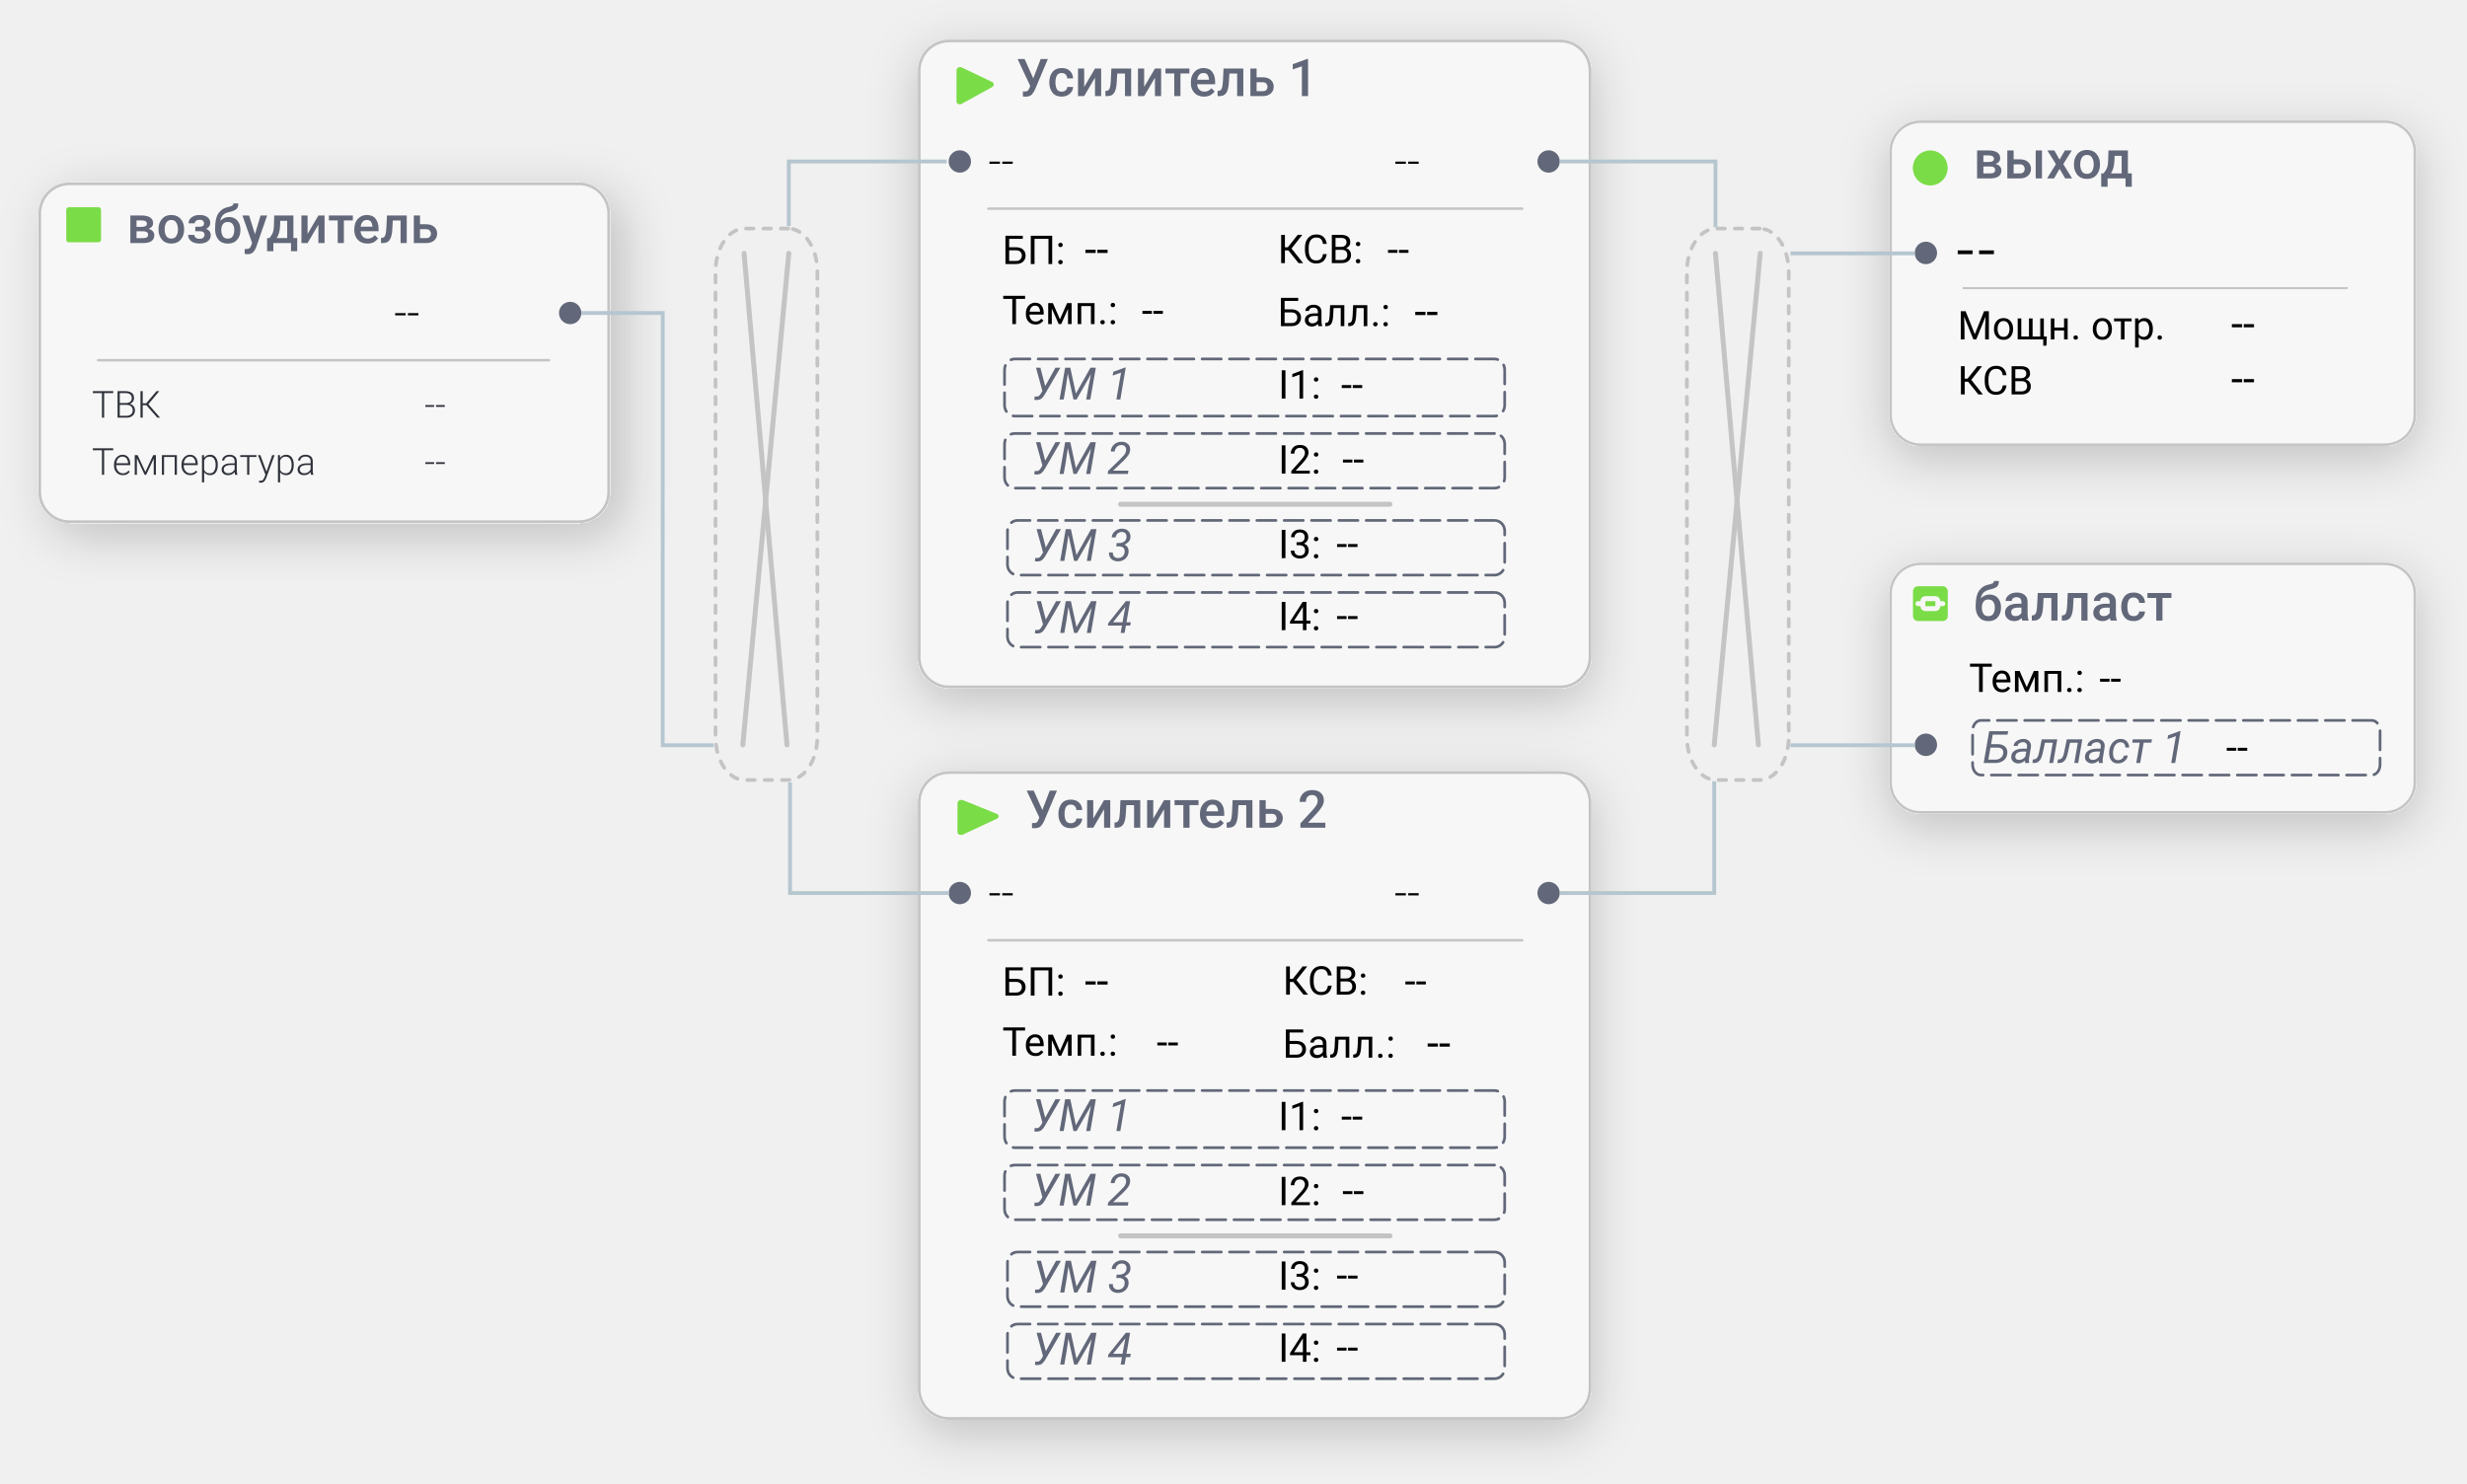
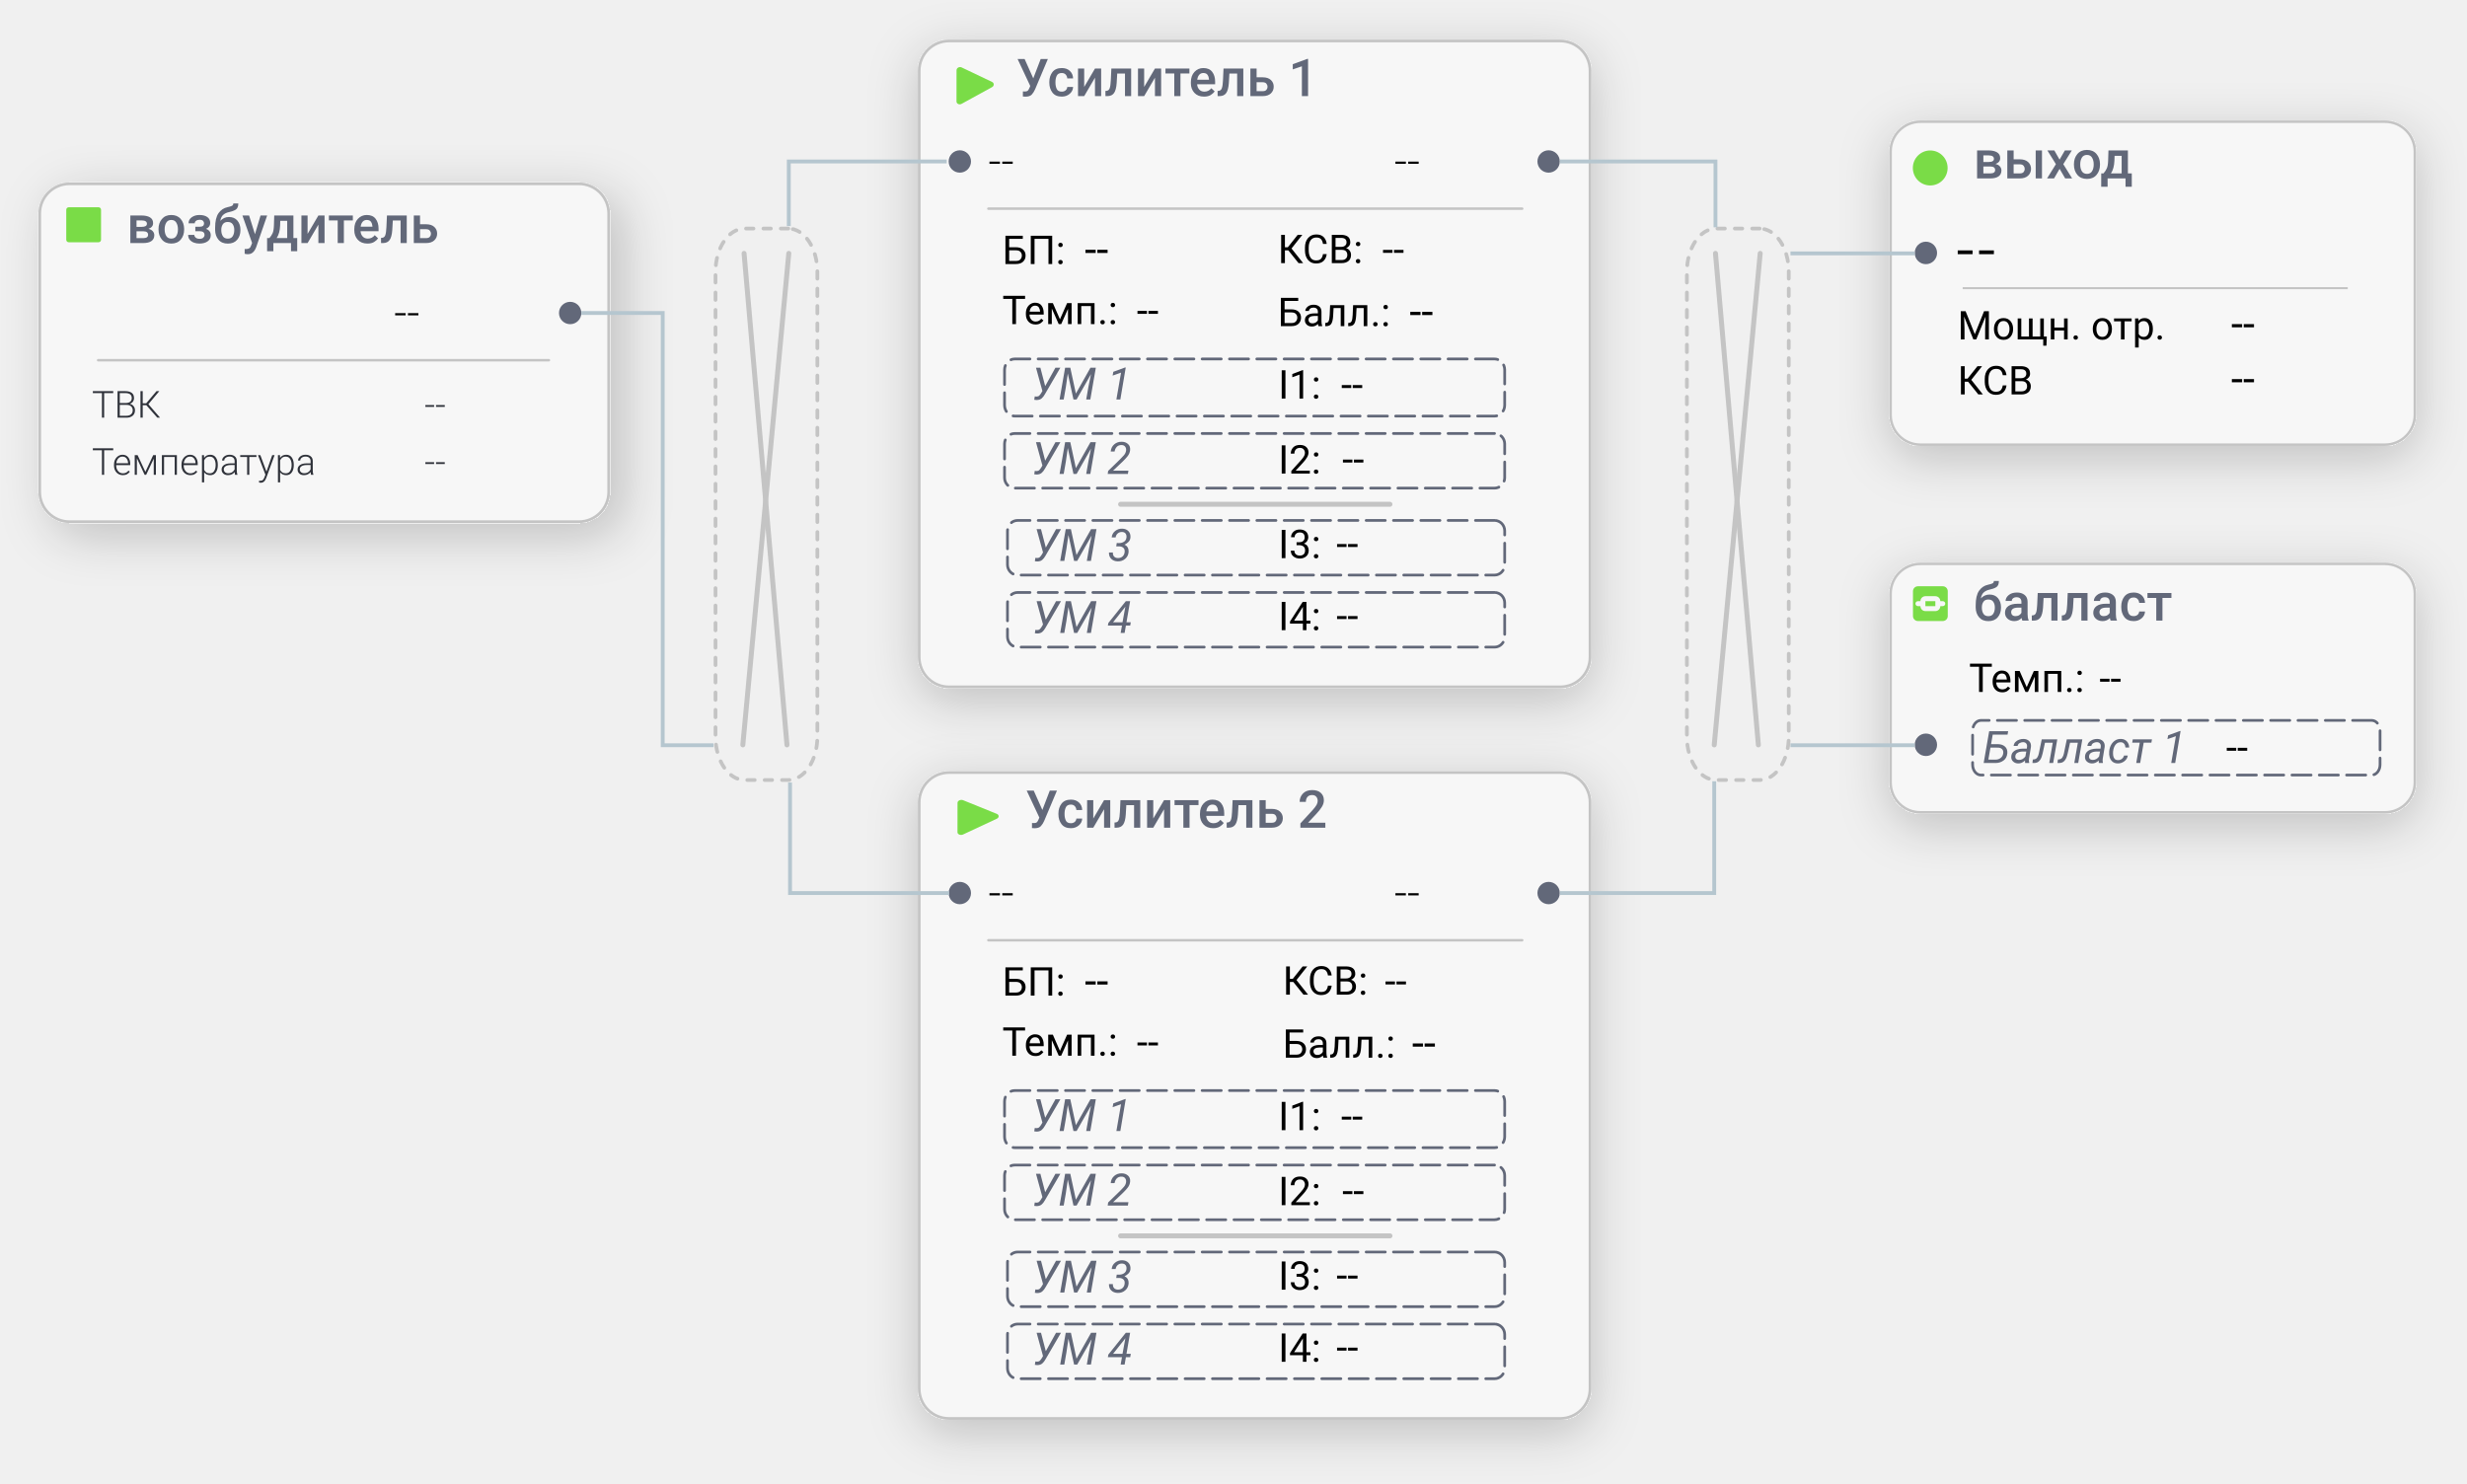
<svg xmlns="http://www.w3.org/2000/svg" xmlns:xlink="http://www.w3.org/1999/xlink" id="svg74" fill="none" version="1.1" viewBox="0 0 993 597">
  <defs>
    <path id="rect18" fill="#fff" fill-opacity=".01" d="M0 0H246.32V23H0z" />
  </defs>
  <g id="layer_1">
    <g id="exiter">
      <g id="Rectangle 12" filter="url(#filter0_d_214_293)">
        <rect id="rect1" width="229" height="136" x="16" y="74" fill="#F7F7F7" rx="12" />
        <rect id="rect2" width="229" height="136" x="16" y="74" stroke="#C4C4C4" stroke-width="1.08" rx="12" />
      </g>
      <g id="Frame 9" font-family="Roboto" font-size="15" font-weight="300" letter-spacing="0em">
        <g id="Frame 16">
          <text xml:space="preserve" id="exiter_channel_num_label" fill="#2F323A" style="white-space:pre">
            <tspan id="tspan2" x="37" y="168.13">ТВК</tspan>
          </text>
          <text xml:space="preserve" id="exiter_channel_num_value" x="17.3" y="0" fill="#2f323a" style="text-align:end;white-space:pre" text-anchor="end">
            <tspan id="tspan3" x="219.65" y="168.13" style="text-align:end" text-anchor="end">--</tspan>
          </text>
        </g>
        <g id="Frame 14">
          <text xml:space="preserve" id="exiter_temp_label" fill="#2F323A" style="white-space:pre">
            <tspan id="tspan4" x="37" y="191.13">Температура</tspan>
          </text>
          <text xml:space="preserve" id="exiter_temp_value" x="17.3" y="0" fill="#2f323a" style="text-align:end;white-space:pre" text-anchor="end">
            <tspan id="tspan5" x="219.65" y="191.13" style="text-align:end" text-anchor="end">--</tspan>
          </text>
        </g>
      </g>
      <g id="Frame 34">
        <g id="Frame 12">
          <path id="rect5" fill="#fff" fill-opacity=".01" d="M0 0H208V23H0z" transform="translate(26 114.5)" />
          <text xml:space="preserve" id="exiter_output_pwr_value" x="18.86" y="0" fill="#000" font-family="Roboto" font-size="18" font-weight="300" letter-spacing="0em" style="text-align:end;white-space:pre" text-anchor="end">
            <tspan id="tspan6" x="217.16" y="132.15" style="text-align:end" text-anchor="end">--</tspan>
          </text>
          <g id="Ellipse 4">
            <circle id="Ellipse 4_2" cx="229.5" cy="126" r="4.5" fill="#626879" />
          </g>
        </g>
      </g>
      <path id="Vector 4" stroke="#C4C4C4" stroke-linecap="round" d="M39.5 145H220.947" />
      <g id="Frame 5">
        <text xml:space="preserve" id="Ð²Ð¾Ð·Ð±ÑÐ´Ð¸ÑÐµÐ»Ñ" fill="#626879" font-family="Roboto" font-size="21" font-stretch="normal" font-style="normal" font-variant="normal" font-weight="500" letter-spacing="0em" style="white-space:pre;-inkscape-font-specification:&quot;Roboto, Medium&quot;;font-variant-ligatures:normal;font-variant-caps:all-small-caps;font-variant-numeric:normal;font-variant-east-asian:normal">
          <tspan id="tspan7" x="51" y="97.84" font-family="Roboto" font-size="21" font-stretch="normal" font-style="normal" font-variant="normal" font-weight="500" style="-inkscape-font-specification:&quot;Roboto, Medium&quot;;font-variant-ligatures:normal;font-variant-caps:all-small-caps;font-variant-numeric:normal;font-variant-east-asian:normal">возбудитель</tspan>
        </text>
        <path id="exiter_device_icon" fill="#7ADC47" d="M39.67 83.437H27.67C27.118 83.437 26.67 83.888 26.67 84.443V96.515C26.67 97.071 27.118 97.521 27.67 97.521H39.67C40.222 97.521 40.67 97.071 40.67 96.515V84.443C40.67 83.888 40.222 83.437 39.67 83.437Z" />
      </g>
    </g>
    <g id="adder" stroke="#C4C4C4" stroke-linecap="round">
      <path id="Rectangle 1" stroke-dasharray="3 4" stroke-linejoin="round" stroke-width="1.5" d="M708.286 92H690.714C684.245 92 679 99.796 679 109.412V296.588C679 306.204 684.245 314 690.714 314H708.286C714.755 314 720 306.204 720 296.588V109.412C720 99.796 714.755 92 708.286 92Z" />
      <path id="Vector 1" stroke-width="2" d="M690 299.858L708.5 102" />
      <path id="Vector 2" stroke-width="2" d="M690.5 102L707.764 299.858" />
    </g>
    <g id="adder_2" stroke="#C4C4C4" stroke-linecap="round">
      <path id="Rectangle 1_2" stroke-dasharray="3 4" stroke-linejoin="round" stroke-width="1.5" d="M317.286 92H299.714C293.245 92 288 99.796 288 109.412V296.588C288 306.204 293.245 314 299.714 314H317.286C323.755 314 329 306.204 329 296.588V109.412C329 99.796 323.755 92 317.286 92Z" />
      <path id="Vector 1_2" stroke-width="2" d="M299 299.858L317.5 102" />
      <path id="Vector 2_2" stroke-width="2" d="M299.5 102L316.764 299.858" />
    </g>
    <g id="output" filter="url(#filter1_d_214_293)">
      <path id="rect8952" fill="#F7F7F7" stroke="#C4C4C4" d="M960 49H773C766.373 49 761 54.373 761 61V167C761 173.627 766.373 179 773 179H960C966.627 179 972 173.627 972 167V61C972 54.373 966.627 49 960 49Z" />
      <g id="g8960">
        <path id="output_device_icon" fill="#7ADC47" d="M776.942 74.656C780.808 74.656 783.942 71.503 783.942 67.614C783.942 63.725 780.808 60.572 776.942 60.572C773.076 60.572 769.942 63.725 769.942 67.614C769.942 71.503 773.076 74.656 776.942 74.656Z" />
        <text xml:space="preserve" id="text8958" fill="#626879" font-family="Roboto" font-size="21.33" font-weight="500" letter-spacing="0em" style="white-space:pre">
          <tspan id="tspan8" x="794.32" y="71.82">выход</tspan>
        </text>
      </g>
      <g id="g8982">
        <g id="g8970">
          <path id="circle8962" fill="#626879" d="M775.2 106.344C777.685 106.344 779.7 104.318 779.7 101.817C779.7 99.317 777.685 97.29 775.2 97.29C772.715 97.29 770.7 99.317 770.7 101.817C770.7 104.318 772.715 106.344 775.2 106.344Z" />
          <text xml:space="preserve" id="output_input_pwr_value" fill="#000" font-family="Inter" font-size="18.67" letter-spacing="0em" style="white-space:pre">
            <tspan id="tspan9" x="786.7" y="107.36">--</tspan>
          </text>
        </g>
      </g>
      <g id="path8984">
        <path id="path9" fill="#C4C4C4" d="M790 116H945H790Z" />
        <path id="path10" stroke="#C4C4C4" stroke-width=".81" d="M790 116H945" />
      </g>
      <g id="g8994" fill="#000" font-family="Roboto" letter-spacing="0em">
        <text xml:space="preserve" id="output_refl_pwr_value" x="18.42" y="0" font-size="17.33" style="text-align:end;white-space:pre" text-anchor="end">
          <tspan id="tspan10" x="946.29" y="136.35" style="text-align:end" text-anchor="end">--</tspan>
        </text>
        <text xml:space="preserve" id="text8992" font-size="16" style="white-space:pre">
          <tspan id="tspan11" x="787.91" y="136.65">Мощн. отр.</tspan>
        </text>
      </g>
      <g id="g9004" fill="#000" font-family="Roboto" letter-spacing="0em">
        <text xml:space="preserve" id="output_swr_value" x="18.42" y="0" font-size="17.33" style="text-align:end;white-space:pre" text-anchor="end">
          <tspan id="tspan12" x="946.29" y="158.48" style="text-align:end" text-anchor="end">--</tspan>
        </text>
        <text xml:space="preserve" id="text9002" font-size="16" style="white-space:pre">
          <tspan id="tspan13" x="787.91" y="158.78">КСВ</tspan>
        </text>
      </g>
    </g>
    <g id="ballast_group" filter="url(#filter2_d_214_293)">
      <path id="rect8952_2" fill="#F7F7F7" stroke="#C4C4C4" d="M960 227H773C766.373 227 761 232.373 761 239V315C761 321.627 766.373 327 773 327H960C966.627 327 972 321.627 972 315V239C972 232.373 966.627 227 960 227Z" />
      <g id="g10081-8" fill="#000" font-family="Roboto" font-size="16" letter-spacing="0em">
        <text xml:space="preserve" id="pwr_output_value-0" style="white-space:pre">
          <tspan id="tspan14" x="792.55" y="278.54">Темп.:</tspan>
        </text>
        <text xml:space="preserve" id="ballast_group_temp_value" style="white-space:pre">
          <tspan id="tspan15" x="845.01" y="278.67">--</tspan>
        </text>
      </g>
      <g id="amplifier_2_display">
        <text xml:space="preserve" id="text7925-5-1-9" fill="#626879" font-family="Roboto" font-size="18" font-style="italic" letter-spacing="0em" style="white-space:pre">
          <tspan id="tspan16" x="798" y="307.15">Балласт 1</tspan>
        </text>
        <path id="rect6-8" stroke="#626879" stroke-dasharray="7.7 3.3" stroke-linecap="round" stroke-linejoin="round" stroke-width="1.1" d="M954.668 290H797.332C795.492 290 794 291.877 794 294.191V307.809C794 310.123 795.492 312 797.332 312H954.668C956.508 312 958 310.123 958 307.809V294.191C958 291.877 956.508 290 954.668 290Z" />
        <g id="g6-1">
          <text xml:space="preserve" id="ballast_group_ballast_1_value" fill="#000" font-family="Roboto" font-size="16" letter-spacing="0em" style="white-space:pre">
            <tspan id="tspan17" x="896" y="306.47">--</tspan>
          </text>
        </g>
      </g>
      <g id="g8960_2">
        <text xml:space="preserve" id="text8958_2" fill="#626879" font-family="Roboto" font-size="21" font-stretch="normal" font-style="normal" font-variant="normal" font-weight="500" letter-spacing="0em" style="white-space:pre;-inkscape-font-specification:&quot;Roboto, Medium&quot;;font-variant-ligatures:normal;font-variant-caps:all-small-caps;font-variant-numeric:normal;font-variant-east-asian:normal">
          <tspan id="tspan18" x="794.32" y="249.82" font-family="Roboto" font-size="21" font-stretch="normal" font-style="normal" font-variant="normal" font-weight="500" style="-inkscape-font-specification:&quot;Roboto, Medium&quot;;font-variant-ligatures:normal;font-variant-caps:all-small-caps;font-variant-numeric:normal;font-variant-east-asian:normal">балласт</tspan>
        </text>
        <path id="ballast_group_device_icon" fill="#7ADC47" fill-rule="evenodd" d="M772 236C770.895 236 770 236.895 770 238V248C770 249.105 770.895 250 772 250H782C783.105 250 784 249.105 784 248V238C784 236.895 783.105 236 782 236H772ZM775 240C773.895 240 773 240.895 773 242H772C771.448 242 771 242.448 771 243C771 243.552 771.448 244 772 244H773C773 245.105 773.895 246 775 246H779C780.105 246 781 245.105 781 244H782C782.552 244 783 243.552 783 243C783 242.448 782.552 242 782 242H781C781 240.895 780.105 240 779 240H775ZM775 242H779V244H775V242Z" clip-rule="evenodd" />
      </g>
      <g id="g8982_2">
        <g id="g8970_2">
          <path id="circle8962_2" fill="#626879" d="M775.2 304.344C777.685 304.344 779.7 302.318 779.7 299.817C779.7 297.317 777.685 295.29 775.2 295.29C772.715 295.29 770.7 297.317 770.7 299.817C770.7 302.318 772.715 304.344 775.2 304.344Z" />
        </g>
      </g>
    </g>
    <g id="amplifier_group_1" filter="url(#filter3_d_214_293)">
      <path id="graph_container-6" fill="#F7F7F7" stroke="#C4C4C4" stroke-linecap="round" stroke-linejoin="round" stroke-width="1.08" d="M382 16.5H628C634.627 16.5 640 21.873 640 28.5V264.5C640 271.127 634.627 276.5 628 276.5H382C375.373 276.5 370 271.127 370 264.5V28.5C370 21.873 375.373 16.5 382 16.5Z" />
      <path id="Vector 5" stroke="#C4C4C4" stroke-linecap="round" stroke-width="2" d="M451.053 203H559.477" />
      <g id="Frame 12_2">
        <use xlink:href="#rect18" fill-opacity=".01" transform="translate(381.84 53.5)" />
        <text xml:space="preserve" id="amplifier_group_1_input_pwr_value" fill="#000" font-family="Roboto" font-size="18" font-weight="300" letter-spacing="0em" style="white-space:pre">
          <tspan id="tspan19" x="397.84" y="71.15">--</tspan>
        </text>
        <text xml:space="preserve" id="amplifier_group_1_output_pwr_value" x="18.86" y="0" fill="#000" font-family="Roboto" font-size="18" font-weight="300" letter-spacing="0em" style="text-align:end;white-space:pre" text-anchor="end">
          <tspan id="tspan20" x="611.01" y="71.15" style="text-align:end" text-anchor="end">--</tspan>
        </text>
        <g id="Ellipse 4_3">
          <circle id="Ellipse 4_4" cx="386.34" cy="65" r="4.5" fill="#626879" />
        </g>
        <g id="Ellipse 4_5">
          <circle id="Ellipse 4_6" cx="623.34" cy="65" r="4.5" fill="#626879" />
        </g>
      </g>
      <path id="Vector 4_2" stroke="#C4C4C4" stroke-linecap="round" d="M397.829 84H612.701" />
      <g id="amplifier_1_display">
        <text xml:space="preserve" id="text7925-5-1" fill="#626879" font-family="Roboto" font-size="18" font-style="italic" letter-spacing="0em" style="white-space:pre">
          <tspan id="tspan21" x="415" y="160.81">УМ 1</tspan>
        </text>
        <path id="rect6" stroke="#626879" stroke-dasharray="7.7 3.3" stroke-linecap="round" stroke-linejoin="round" stroke-width="1.1" d="M601.568 144.5H408.432C406.173 144.5 404.342 146.462 404.342 148.882V163.118C404.342 165.538 406.173 167.5 408.432 167.5H601.568C603.827 167.5 605.658 165.538 605.658 163.118V148.882C605.658 146.462 603.827 144.5 601.568 144.5Z" />
        <g id="g6" fill="#000" font-family="Roboto" font-size="16" letter-spacing="0em">
          <text xml:space="preserve" id="amplifier_group_1_current_1_label" style="white-space:pre">
            <tspan id="tspan22" x="514.47" y="160.44">I1:</tspan>
          </text>
          <text xml:space="preserve" id="amplifier_group_1_current_1_value" style="white-space:pre">
            <tspan id="tspan23" x="539.78" y="160.45">--</tspan>
          </text>
        </g>
      </g>
      <g id="amplifier_2_display_2">
        <text xml:space="preserve" id="text7925-5-1-9_2" fill="#626879" font-family="Roboto" font-size="18" font-style="italic" letter-spacing="0em" style="white-space:pre">
          <tspan id="tspan24" x="415" y="190.8">УМ 2</tspan>
        </text>
        <path id="rect6-8_2" stroke="#626879" stroke-dasharray="7.7 3.3" stroke-linecap="round" stroke-linejoin="round" stroke-width="1.1" d="M601.568 174.5H408.432C406.173 174.5 404.342 176.377 404.342 178.691V192.309C404.342 194.623 406.173 196.5 408.432 196.5H601.568C603.827 196.5 605.658 194.623 605.658 192.309V178.691C605.658 176.377 603.827 174.5 601.568 174.5Z" />
        <g id="g6-1_2" fill="#000" font-family="Roboto" font-size="16" letter-spacing="0em">
          <text xml:space="preserve" id="amplifier_group_1_current_2_label" style="white-space:pre">
            <tspan id="tspan25" x="514.47" y="190.64">I2:</tspan>
          </text>
          <text xml:space="preserve" id="amplifier_group_1_current_2_value" style="white-space:pre">
            <tspan id="tspan26" x="540.25" y="190.44">--</tspan>
          </text>
        </g>
      </g>
      <g id="amplifier_3_display">
        <text xml:space="preserve" id="text7925-5-1-0" fill="#626879" font-family="Roboto" font-size="18" font-style="italic" letter-spacing="0em" style="white-space:pre">
          <tspan id="tspan27" x="415.25" y="225.8">УМ 3</tspan>
        </text>
        <path id="rect6-1" stroke="#626879" stroke-dasharray="7.7 3.3" stroke-linecap="round" stroke-linejoin="round" stroke-width="1.1" d="M601.593 209.5H409.592C407.346 209.5 405.526 211.377 405.526 213.691V227.309C405.526 229.623 407.346 231.5 409.592 231.5H601.593C603.838 231.5 605.658 229.623 605.658 227.309V213.691C605.658 211.377 603.838 209.5 601.593 209.5Z" />
        <g id="g6-9" fill="#000" font-family="Roboto" font-size="16" letter-spacing="0em">
          <text xml:space="preserve" id="amplifier_group_1_current_3_label" style="white-space:pre">
            <tspan id="tspan28" x="514.47" y="224.68">I3:</tspan>
          </text>
          <text xml:space="preserve" id="amplifier_group_1_current_3_value" style="white-space:pre">
            <tspan id="tspan29" x="537.89" y="224.44">--</tspan>
          </text>
        </g>
      </g>
      <g id="amplifier_4_display">
        <text xml:space="preserve" id="text7925-5-1-0_2" fill="#626879" font-family="Roboto" font-size="18" font-style="italic" letter-spacing="0em" style="white-space:pre">
          <tspan id="tspan30" x="415.25" y="254.8">УМ 4</tspan>
        </text>
        <path id="rect6-1_2" stroke="#626879" stroke-dasharray="7.7 3.3" stroke-linecap="round" stroke-linejoin="round" stroke-width="1.1" d="M601.593 238.5H409.592C407.346 238.5 405.526 240.377 405.526 242.691V256.309C405.526 258.623 407.346 260.5 409.592 260.5H601.593C603.838 260.5 605.658 258.623 605.658 256.309V242.691C605.658 240.377 603.838 238.5 601.593 238.5Z" />
        <g id="g6-9_2" fill="#000" font-family="Roboto" font-size="16" letter-spacing="0em">
          <text xml:space="preserve" id="amplifier_group_1_current_4_label" style="white-space:pre">
            <tspan id="tspan31" x="514.47" y="253.68">I4:</tspan>
          </text>
          <text xml:space="preserve" id="amplifier_group_1_current_4_value" style="white-space:pre">
            <tspan id="tspan32" x="537.89" y="253.44">--</tspan>
          </text>
        </g>
      </g>
      <g id="amplifier_group_header">
        <text xml:space="preserve" id="text7925-5" fill="#626879" font-family="Roboto" font-size="21" font-stretch="normal" font-style="normal" font-variant="normal" font-weight="500" letter-spacing="0em" style="white-space:pre;-inkscape-font-specification:&quot;Roboto, Medium&quot;;font-variant-ligatures:normal;font-variant-caps:all-small-caps;font-variant-numeric:normal;font-variant-east-asian:normal">
          <tspan id="tspan33" x="409" y="38.69" font-family="Roboto" font-size="21" font-stretch="normal" font-style="normal" font-variant="normal" font-weight="500" style="-inkscape-font-specification:&quot;Roboto, Medium&quot;;font-variant-ligatures:normal;font-variant-caps:all-small-caps;font-variant-numeric:normal;font-variant-east-asian:normal">Усилитель 1</tspan>
        </text>
        <path id="amplifier_group_1_device_icon" fill="#7ADC47" d="M399.322 32.981L387.061 27.138C386.855 27.04 386.62 26.992 386.382 27.001C386.143 27.01 385.909 27.074 385.702 27.188C385.495 27.301 385.323 27.46 385.204 27.648C385.084 27.836 385.02 28.046 385.02 28.258L385 40.841C385 41.053 385.062 41.259 385.181 41.438C385.3 41.618 385.471 41.764 385.678 41.862C385.885 41.961 386.119 42.008 386.357 41.999C386.596 41.99 386.831 41.926 387.038 41.812L399.319 35.072C399.525 34.959 399.697 34.8 399.817 34.612C399.937 34.424 400 34.214 400 34.002C400 33.79 399.938 33.584 399.819 33.405C399.7 33.225 399.529 33.079 399.322 32.981Z" />
      </g>
      <g id="amplifier_group_params_display" fill="#000" font-family="Roboto" letter-spacing="0em">
        <g id="g10086-1">
          <text xml:space="preserve" id="pwr_input_value-9" font-size="16" style="white-space:pre">
            <tspan id="tspan34" x="403.42" y="106.28">БП:</tspan>
          </text>
          <text xml:space="preserve" id="amplifier_group_1_voltage_value" font-size="17.33" style="white-space:pre">
            <tspan id="tspan35" x="436.58" y="106.42">--</tspan>
          </text>
        </g>
        <g id="g10081-8_2" font-size="16">
          <text xml:space="preserve" id="pwr_output_value-0_2" style="white-space:pre">
            <tspan id="tspan36" x="514.29" y="105.91">КСВ:</tspan>
          </text>
-           <text xml:space="preserve" id="amplifier_group_1_swr_value" style="white-space:pre">
-             <tspan id="tspan37" x="558.39" y="106.03">--</tspan>
+           <text xml:space="preserve" id="amplifier_group_1_swr_value" x="-2" style="white-space:pre">
+             <tspan id="tspan37" x="556.39" y="106.03">--</tspan>
          </text>
        </g>
        <g id="g10086-1_2">
          <text xml:space="preserve" id="pwr_input_value-9_2" font-size="16" style="white-space:pre">
            <tspan id="tspan38" x="514.29" y="131.28">Балл.:</tspan>
          </text>
-           <text xml:space="preserve" id="amplifier_group_1_ballast_value" font-size="17.33" style="white-space:pre">
-             <tspan id="tspan39" x="569.32" y="131.42">--</tspan>
+           <text xml:space="preserve" id="amplifier_group_1_ballast_value" x="-2" font-size="17.33" style="white-space:pre">
+             <tspan id="tspan39" x="567.32" y="131.42">--</tspan>
          </text>
        </g>
        <g id="g10081-8_3" font-size="16">
          <text xml:space="preserve" id="pwr_output_value-0_3" style="white-space:pre">
            <tspan id="tspan40" x="403.42" y="130.47">Темп.:</tspan>
          </text>
-           <text xml:space="preserve" id="amplifier_group_1_temp_value" style="white-space:pre">
-             <tspan id="tspan41" x="459.55" y="130.59">--</tspan>
+           <text xml:space="preserve" id="amplifier_group_1_temp_value" x="-2" style="white-space:pre">
+             <tspan id="tspan41" x="457.55" y="130.59">--</tspan>
          </text>
        </g>
      </g>
    </g>
    <g id="amplifier_group_2" filter="url(#filter4_d_214_293)">
      <path id="graph_container-6_2" fill="#F7F7F7" stroke="#C4C4C4" stroke-linecap="round" stroke-linejoin="round" stroke-width="1.08" d="M382 311H628C634.627 311 640 316.373 640 323V559C640 565.627 634.627 571 628 571H382C375.373 571 370 565.627 370 559V323C370 316.373 375.373 311 382 311Z" />
      <path id="Vector 5_2" stroke="#C4C4C4" stroke-linecap="round" stroke-width="2" d="M451.053 497.5H559.477" />
      <g id="Frame 12_3">
        <use xlink:href="#rect18" id="rect41" fill-opacity=".01" transform="translate(381.84 348)" />
        <text xml:space="preserve" id="amplifier_group_2_input_pwr_value" fill="#000" font-family="Roboto" font-size="18" font-weight="300" letter-spacing="0em" style="white-space:pre">
          <tspan id="tspan42" x="397.84" y="365.65">--</tspan>
        </text>
        <text xml:space="preserve" id="amplifier_group_2_output_pwr_value" x="18.86" y="0" fill="#000" font-family="Roboto" font-size="18" font-weight="300" letter-spacing="0em" style="text-align:end;white-space:pre" text-anchor="end">
          <tspan id="tspan43" x="611.01" y="365.65" style="text-align:end" text-anchor="end">--</tspan>
        </text>
        <g id="Ellipse 4_7">
          <circle id="Ellipse 4_8" cx="386.34" cy="359.5" r="4.5" fill="#626879" />
        </g>
        <g id="Ellipse 4_9">
          <circle id="Ellipse 4_10" cx="623.34" cy="359.5" r="4.5" fill="#626879" />
        </g>
      </g>
      <path id="Vector 4_3" stroke="#C4C4C4" stroke-linecap="round" d="M397.829 378.5H612.701" />
      <g id="amplifier_1_display_2">
        <text xml:space="preserve" id="text7925-5-1_2" fill="#626879" font-family="Roboto" font-size="18" font-style="italic" letter-spacing="0em" style="white-space:pre">
          <tspan id="tspan44" x="415" y="455.31">УМ 1</tspan>
        </text>
        <path id="rect6_2" stroke="#626879" stroke-dasharray="7.7 3.3" stroke-linecap="round" stroke-linejoin="round" stroke-width="1.1" d="M601.568 439H408.432C406.173 439 404.342 440.962 404.342 443.382V457.618C404.342 460.038 406.173 462 408.432 462H601.568C603.827 462 605.658 460.038 605.658 457.618V443.382C605.658 440.962 603.827 439 601.568 439Z" />
        <g id="g6_2" fill="#000" font-family="Roboto" font-size="16" letter-spacing="0em">
          <text xml:space="preserve" id="amplifier_group_2_current_1_label" style="white-space:pre">
            <tspan id="tspan45" x="514.47" y="454.94">I1:</tspan>
          </text>
          <text xml:space="preserve" id="amplifier_group_2_current_1_value" style="white-space:pre">
            <tspan id="tspan46" x="539.78" y="454.95">--</tspan>
          </text>
        </g>
      </g>
      <g id="amplifier_2_display_3">
        <text xml:space="preserve" id="text7925-5-1-9_3" fill="#626879" font-family="Roboto" font-size="18" font-style="italic" letter-spacing="0em" style="white-space:pre">
          <tspan id="tspan47" x="415" y="485.3">УМ 2</tspan>
        </text>
        <path id="rect6-8_3" stroke="#626879" stroke-dasharray="7.7 3.3" stroke-linecap="round" stroke-linejoin="round" stroke-width="1.1" d="M601.568 469H408.432C406.173 469 404.342 470.877 404.342 473.191V486.809C404.342 489.123 406.173 491 408.432 491H601.568C603.827 491 605.658 489.123 605.658 486.809V473.191C605.658 470.877 603.827 469 601.568 469Z" />
        <g id="g6-1_3" fill="#000" font-family="Roboto" font-size="16" letter-spacing="0em">
          <text xml:space="preserve" id="amplifier_group_2_current_2_label" style="white-space:pre">
            <tspan id="tspan48" x="514.47" y="485.14">I2:</tspan>
          </text>
          <text xml:space="preserve" id="amplifier_group_2_current_2_value" style="white-space:pre">
            <tspan id="tspan49" x="540.25" y="484.94">--</tspan>
          </text>
        </g>
      </g>
      <g id="amplifier_3_display_2">
        <text xml:space="preserve" id="text7925-5-1-0_3" fill="#626879" font-family="Roboto" font-size="18" font-style="italic" letter-spacing="0em" style="white-space:pre">
          <tspan id="tspan50" x="415.25" y="520.3">УМ 3</tspan>
        </text>
        <path id="rect6-1_3" stroke="#626879" stroke-dasharray="7.7 3.3" stroke-linecap="round" stroke-linejoin="round" stroke-width="1.1" d="M601.593 504H409.592C407.346 504 405.526 505.877 405.526 508.191V521.809C405.526 524.123 407.346 526 409.592 526H601.593C603.838 526 605.658 524.123 605.658 521.809V508.191C605.658 505.877 603.838 504 601.593 504Z" />
        <g id="g6-9_3" fill="#000" font-family="Roboto" font-size="16" letter-spacing="0em">
          <text xml:space="preserve" id="amplifier_group_2_current_3_label" style="white-space:pre">
            <tspan id="tspan51" x="514.47" y="519.18">I3:</tspan>
          </text>
          <text xml:space="preserve" id="amplifier_group_2_current_3_value" style="white-space:pre">
            <tspan id="tspan52" x="537.89" y="518.94">--</tspan>
          </text>
        </g>
      </g>
      <g id="amplifier_4_display_2">
        <text xml:space="preserve" id="text7925-5-1-0_2_2" fill="#626879" font-family="Roboto" font-size="18" font-style="italic" letter-spacing="0em" style="white-space:pre">
          <tspan id="tspan53" x="415.25" y="549.3">УМ 4</tspan>
        </text>
        <path id="rect6-1_2_2" stroke="#626879" stroke-dasharray="7.7 3.3" stroke-linecap="round" stroke-linejoin="round" stroke-width="1.1" d="M601.593 533H409.592C407.346 533 405.526 534.877 405.526 537.191V550.809C405.526 553.123 407.346 555 409.592 555H601.593C603.838 555 605.658 553.123 605.658 550.809V537.191C605.658 534.877 603.838 533 601.593 533Z" />
        <g id="g6-9_2_2" fill="#000" font-family="Roboto" font-size="16" letter-spacing="0em">
          <text xml:space="preserve" id="amplifier_group_2_current_4_label" style="white-space:pre">
            <tspan id="tspan54" x="514.47" y="548.18">I4:</tspan>
          </text>
          <text xml:space="preserve" id="amplifier_group_2_current_4_value" style="white-space:pre">
            <tspan id="tspan55" x="537.89" y="547.94">--</tspan>
          </text>
        </g>
      </g>
      <g id="amplifier_group_header_2">
        <text xml:space="preserve" id="text7925-5_2" fill="#626879" font-family="Roboto" font-size="21" font-stretch="normal" font-style="normal" font-variant="normal" font-weight="500" letter-spacing="0em" style="white-space:pre;-inkscape-font-specification:&quot;Roboto, Medium&quot;;font-variant-ligatures:normal;font-variant-caps:all-small-caps;font-variant-numeric:normal;font-variant-east-asian:normal">
          <tspan id="tspan56" x="412.66" y="333.19" font-family="Roboto" font-size="21" font-stretch="normal" font-style="normal" font-variant="normal" font-weight="500" style="-inkscape-font-specification:&quot;Roboto, Medium&quot;;font-variant-ligatures:normal;font-variant-caps:all-small-caps;font-variant-numeric:normal;font-variant-east-asian:normal">Усилитель 2</tspan>
        </text>
        <path id="amplifier_group_2_device_icon" fill="#7ADC47" d="M401.224 327.622L387.673 322.13C387.445 322.037 387.185 321.993 386.922 322.001C386.658 322.009 386.399 322.07 386.17 322.176C385.942 322.283 385.751 322.432 385.62 322.609C385.487 322.785 385.417 322.983 385.417 323.183L385.395 335.011C385.395 335.21 385.463 335.404 385.595 335.572C385.726 335.74 385.916 335.878 386.144 335.97C386.373 336.063 386.631 336.107 386.895 336.099C387.159 336.091 387.419 336.03 387.647 335.924L401.221 329.588C401.449 329.481 401.639 329.332 401.771 329.155C401.904 328.979 401.974 328.781 401.974 328.582C401.974 328.382 401.905 328.189 401.774 328.02C401.642 327.852 401.453 327.714 401.224 327.622Z" />
      </g>
      <g id="amplifier_group_params_display_2" fill="#000" font-family="Roboto" letter-spacing="0em">
        <g id="g10086-1_3">
          <text xml:space="preserve" id="pwr_input_value-9_3" font-size="16" style="white-space:pre">
            <tspan id="tspan57" x="403.42" y="400.78">БП:</tspan>
          </text>
          <text xml:space="preserve" id="amplifier_group_2_voltage_value" font-size="17.33" style="white-space:pre">
            <tspan id="tspan58" x="436.58" y="400.92">--</tspan>
          </text>
        </g>
        <g id="g10081-8_4" font-size="16">
          <text xml:space="preserve" id="pwr_output_value-0_4" style="white-space:pre">
            <tspan id="tspan59" x="516.29" y="400.41">КСВ:</tspan>
          </text>
-           <text xml:space="preserve" id="amplifier_group_2_swr_value" style="white-space:pre">
-             <tspan id="tspan60" x="565.39" y="400.53">--</tspan>
+           <text xml:space="preserve" id="amplifier_group_2_swr_value" x="-8" style="white-space:pre">
+             <tspan id="tspan60" x="557.39" y="400.53">--</tspan>
          </text>
        </g>
        <g id="g10086-1_4">
          <text xml:space="preserve" id="pwr_input_value-9_4" font-size="16" style="white-space:pre">
            <tspan id="tspan61" x="516.29" y="425.78">Балл.:</tspan>
          </text>
-           <text xml:space="preserve" id="amplifier_group_2_ballast_value" font-size="17.33" style="white-space:pre">
-             <tspan id="tspan62" x="574.32" y="425.92">--</tspan>
+           <text xml:space="preserve" id="amplifier_group_2_ballast_value" x="-6" font-size="17.33" style="white-space:pre">
+             <tspan id="tspan62" x="568.32" y="425.92">--</tspan>
          </text>
        </g>
        <g id="g10081-8_5" font-size="16">
          <text xml:space="preserve" id="pwr_output_value-0_5" style="white-space:pre">
            <tspan id="tspan63" x="403.42" y="424.97">Темп.:</tspan>
          </text>
-           <text xml:space="preserve" id="amplifier_group_2_temp_value" style="white-space:pre">
-             <tspan id="tspan64" x="465.55" y="425.09">--</tspan>
+           <text xml:space="preserve" id="amplifier_group_2_temp_value" x="-8" style="white-space:pre">
+             <tspan id="tspan64" x="457.55" y="425.09">--</tspan>
          </text>
        </g>
      </g>
    </g>
  </g>
  <g id="layer_2" stroke="#B5C6CF" stroke-width="1.55">
    <path id="path4139" d="M234 126H266.75V300H287.206" />
    <path id="path4139_2" d="M627.914 65H690.5V91.5" />
    <path id="path4139_3" d="M627.895 359.5H690V314.5" />
    <path id="path4139_4" d="M720.68 300H770.711" />
    <path id="path4139_5" d="M720.68 102H770.711" />
    <path id="path4139_6" d="M381.069 65H317.5V91" />
    <path id="path4139_7" d="M382.063 359.5H318V315" />
  </g>
  <defs id="defs74">
    <filter id="filter0_d_214_293" width="270.08" height="177.08" x=".46" y="58.46" color-interpolation-filters="sRGB" filterUnits="userSpaceOnUse">
      <feFlood id="feFlood64" flood-opacity="0" result="BackgroundImageFix" />
      <feColorMatrix id="feColorMatrix64" in="SourceAlpha" result="hardAlpha" type="matrix" values="0 0 0 0 0 0 0 0 0 0 0 0 0 0 0 0 0 0 127 0" />
      <feOffset id="feOffset64" dx="5" dy="5" />
      <feGaussianBlur id="feGaussianBlur64" stdDeviation="10" />
      <feComposite id="feComposite64" in2="hardAlpha" operator="out" />
      <feColorMatrix id="feColorMatrix65" type="matrix" values="0 0 0 0 0 0 0 0 0 0 0 0 0 0 0 0 0 0 0.2 0" />
      <feBlend id="feBlend65" in2="BackgroundImageFix" mode="normal" result="effect1_dropShadow_214_293" />
      <feBlend id="feBlend66" in="SourceGraphic" in2="effect1_dropShadow_214_293" mode="normal" result="shape" />
    </filter>
    <filter id="filter1_d_214_293" width="252" height="171" x="740.5" y="33.5" color-interpolation-filters="sRGB" filterUnits="userSpaceOnUse">
      <feFlood id="feFlood66" flood-opacity="0" result="BackgroundImageFix" />
      <feColorMatrix id="feColorMatrix66" in="SourceAlpha" result="hardAlpha" type="matrix" values="0 0 0 0 0 0 0 0 0 0 0 0 0 0 0 0 0 0 127 0" />
      <feOffset id="feOffset66" dy="5" />
      <feGaussianBlur id="feGaussianBlur66" stdDeviation="10" />
      <feComposite id="feComposite66" in2="hardAlpha" operator="out" />
      <feColorMatrix id="feColorMatrix67" type="matrix" values="0 0 0 0 0 0 0 0 0 0 0 0 0 0 0 0 0 0 0.2 0" />
      <feBlend id="feBlend67" in2="BackgroundImageFix" mode="normal" result="effect1_dropShadow_214_293" />
      <feBlend id="feBlend68" in="SourceGraphic" in2="effect1_dropShadow_214_293" mode="normal" result="shape" />
    </filter>
    <filter id="filter2_d_214_293" width="252" height="141" x="740.5" y="211.5" color-interpolation-filters="sRGB" filterUnits="userSpaceOnUse">
      <feFlood id="feFlood68" flood-opacity="0" result="BackgroundImageFix" />
      <feColorMatrix id="feColorMatrix68" in="SourceAlpha" result="hardAlpha" type="matrix" values="0 0 0 0 0 0 0 0 0 0 0 0 0 0 0 0 0 0 127 0" />
      <feOffset id="feOffset68" dy="5" />
      <feGaussianBlur id="feGaussianBlur68" stdDeviation="10" />
      <feComposite id="feComposite68" in2="hardAlpha" operator="out" />
      <feColorMatrix id="feColorMatrix69" type="matrix" values="0 0 0 0 0 0 0 0 0 0 0 0 0 0 0 0 0 0 0.2 0" />
      <feBlend id="feBlend69" in2="BackgroundImageFix" mode="normal" result="effect1_dropShadow_214_293" />
      <feBlend id="feBlend70" in="SourceGraphic" in2="effect1_dropShadow_214_293" mode="normal" result="shape" />
    </filter>
    <filter id="filter3_d_214_293" width="311.08" height="301.08" x="349.46" y=".96" color-interpolation-filters="sRGB" filterUnits="userSpaceOnUse">
      <feFlood id="feFlood70" flood-opacity="0" result="BackgroundImageFix" />
      <feColorMatrix id="feColorMatrix70" in="SourceAlpha" result="hardAlpha" type="matrix" values="0 0 0 0 0 0 0 0 0 0 0 0 0 0 0 0 0 0 127 0" />
      <feOffset id="feOffset70" dy="5" />
      <feGaussianBlur id="feGaussianBlur70" stdDeviation="10" />
      <feComposite id="feComposite70" in2="hardAlpha" operator="out" />
      <feColorMatrix id="feColorMatrix71" type="matrix" values="0 0 0 0 0 0 0 0 0 0 0 0 0 0 0 0 0 0 0.2 0" />
      <feBlend id="feBlend71" in2="BackgroundImageFix" mode="normal" result="effect1_dropShadow_214_293" />
      <feBlend id="feBlend72" in="SourceGraphic" in2="effect1_dropShadow_214_293" mode="normal" result="shape" />
    </filter>
    <filter id="filter4_d_214_293" width="311.08" height="301.08" x="349.46" y="295.46" color-interpolation-filters="sRGB" filterUnits="userSpaceOnUse">
      <feFlood id="feFlood72" flood-opacity="0" result="BackgroundImageFix" />
      <feColorMatrix id="feColorMatrix72" in="SourceAlpha" result="hardAlpha" type="matrix" values="0 0 0 0 0 0 0 0 0 0 0 0 0 0 0 0 0 0 127 0" />
      <feOffset id="feOffset72" dy="5" />
      <feGaussianBlur id="feGaussianBlur72" stdDeviation="10" />
      <feComposite id="feComposite72" in2="hardAlpha" operator="out" />
      <feColorMatrix id="feColorMatrix73" type="matrix" values="0 0 0 0 0 0 0 0 0 0 0 0 0 0 0 0 0 0 0.2 0" />
      <feBlend id="feBlend73" in2="BackgroundImageFix" mode="normal" result="effect1_dropShadow_214_293" />
      <feBlend id="feBlend74" in="SourceGraphic" in2="effect1_dropShadow_214_293" mode="normal" result="shape" />
    </filter>
  </defs>
</svg>
